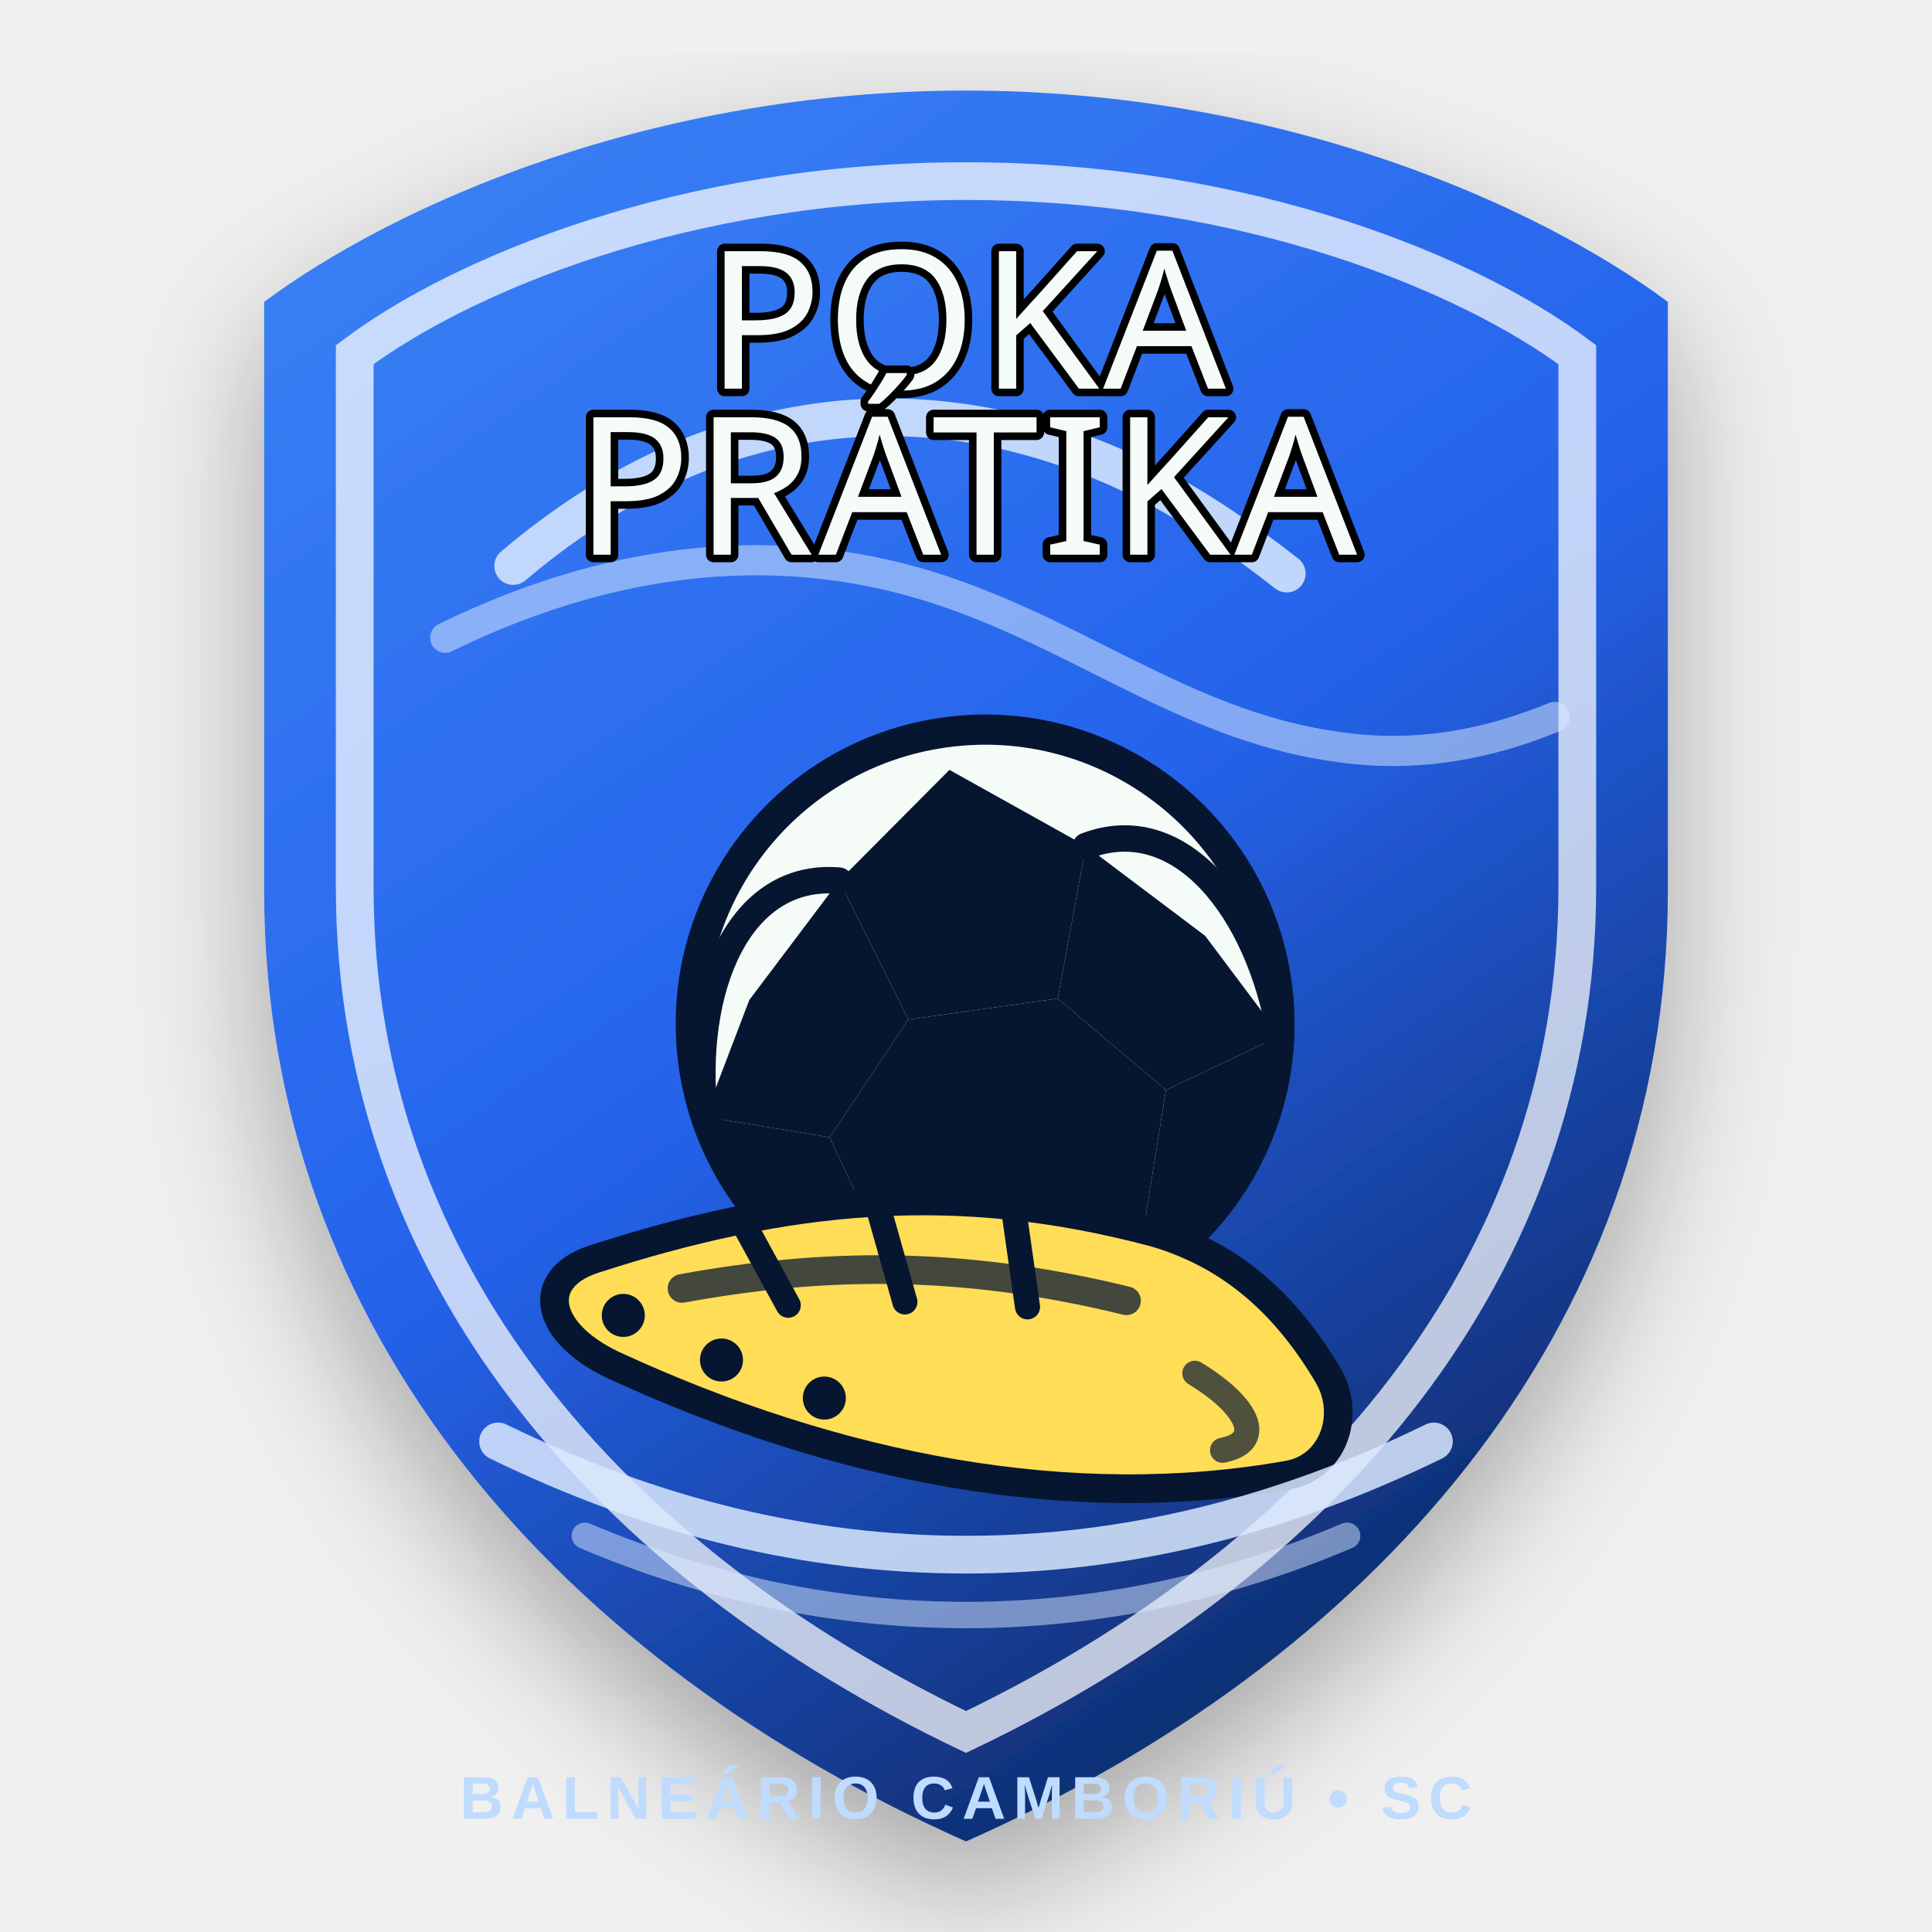
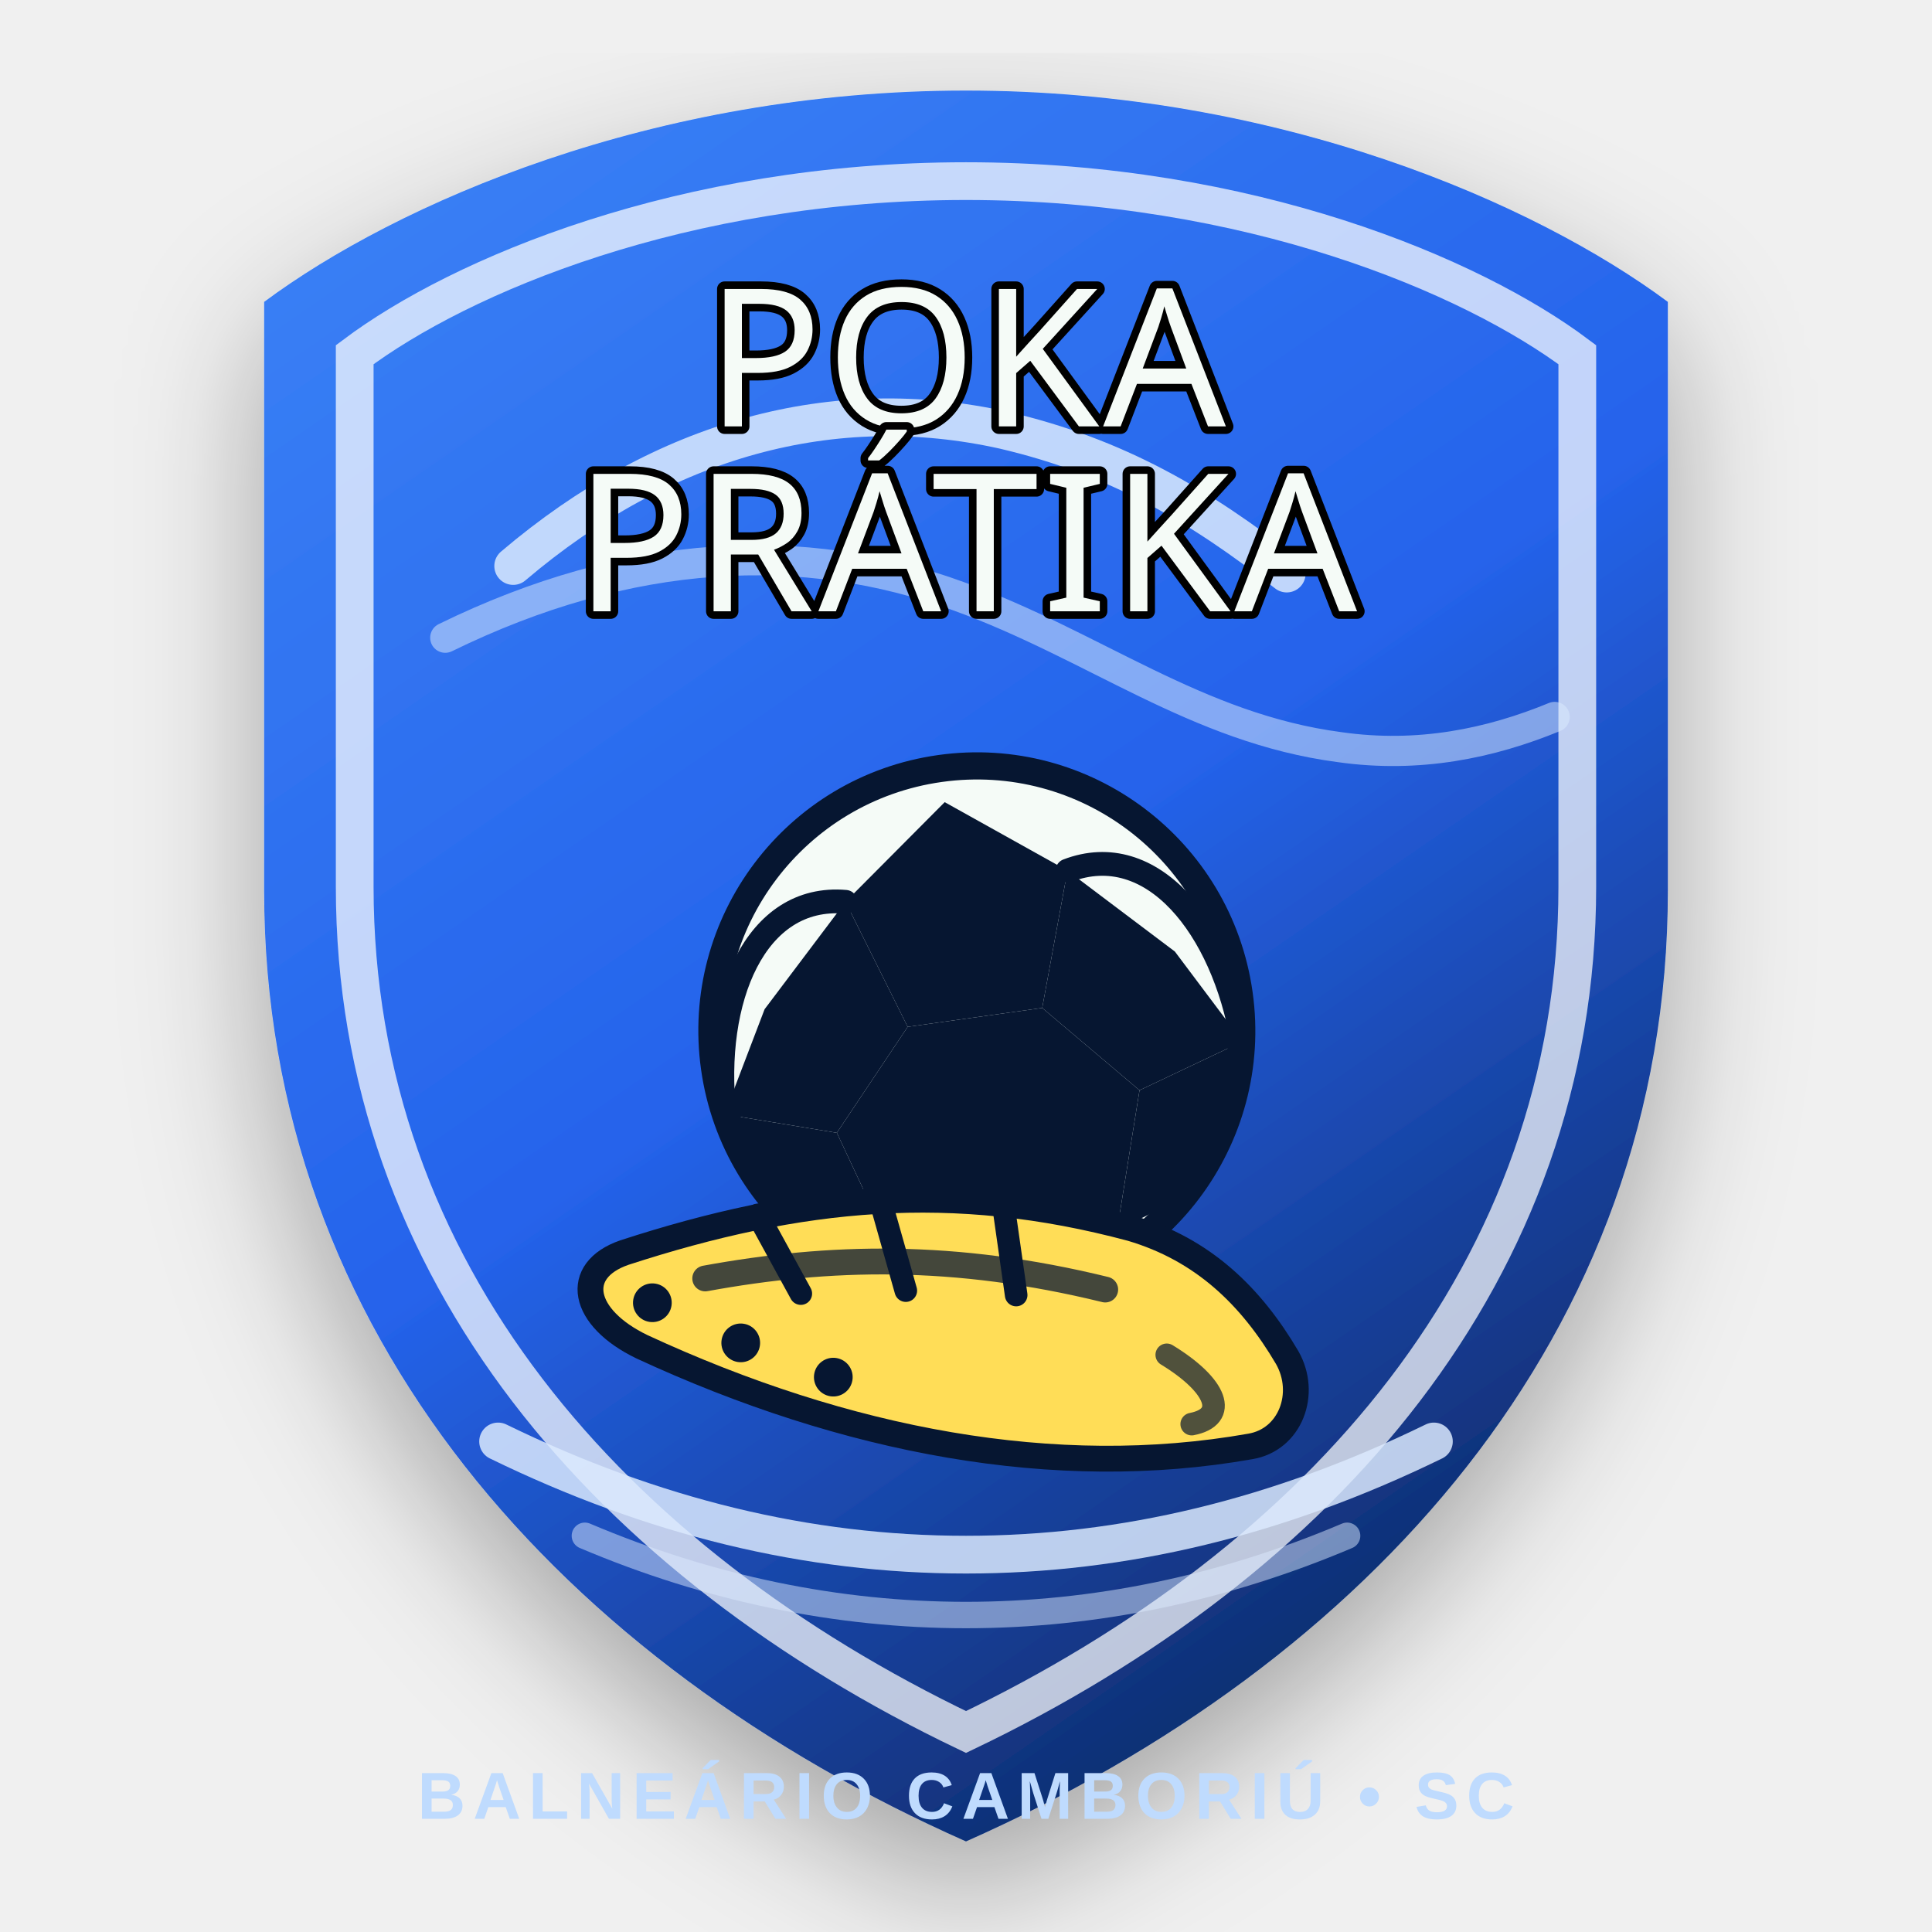
<svg xmlns="http://www.w3.org/2000/svg" width="512" height="512" viewBox="0 0 512 512" fill="none" role="img" aria-labelledby="title desc">
  <defs>
    <linearGradient id="shield" x1="96" y1="24" x2="416" y2="488" gradientUnits="userSpaceOnUse">
      <stop stop-color="#3B82F6" />
      <stop offset="0.48" stop-color="#2563EB" />
      <stop offset="1" stop-color="#071B46" />
    </linearGradient>
    <filter id="softShadow" x="-20%" y="-20%" width="140%" height="140%" color-interpolation-filters="sRGB">
      <feDropShadow dx="0" dy="14" stdDeviation="18" flood-color="#000" flood-opacity="0.32" />
    </filter>
  </defs>
  <path d="M256 24C339 24 407 54 442 80V236C442 354 362 441 256 488C150 441 70 354 70 236V80C105 54 173 24 256 24Z" fill="url(#shield)" filter="url(#softShadow)" />
  <path d="M256 48C331 48 390 73 418 94V235C418 337 350 414 256 459C162 414 94 337 94 235V94C122 73 181 48 256 48Z" stroke="white" stroke-opacity="0.72" stroke-width="10" />
  <path d="M136 150C176 116 221 104 266 114C296 121 318 134 341 152" stroke="#DBEAFE" stroke-width="10" stroke-linecap="round" opacity="0.85" />
  <path d="M118 169C167 145 213 143 254 158C290 171 317 193 355 198C376 201 395 197 412 190" stroke="#DBEAFE" stroke-width="8" stroke-linecap="round" opacity="0.52" />
-   <g transform="translate(82 130) rotate(-8 174 134)">
+   <g transform="translate(99.4 143.4) rotate(-8 174 134) scale(0.9)">
    <circle cx="178" cy="142" r="78" fill="#F5FBF7" stroke="#061631" stroke-width="8" />
    <path d="M178 74L211 99L198 138H158L145 99L178 74Z" fill="#061631" />
    <path d="M117 127L145 99L158 138L133 166L101 156L117 127Z" fill="#061631" />
    <path d="M239 127L211 99L198 138L223 166L255 156L239 127Z" fill="#061631" />
    <path d="M133 166L158 138H198L223 166L211 205H145L133 166Z" fill="#061631" />
    <path d="M145 205L133 166L101 156C107 184 123 202 145 205Z" fill="#061631" />
    <path d="M211 205L223 166L255 156C249 184 233 202 211 205Z" fill="#061631" />
    <path d="M101 156C102 122 119 93 145 99" stroke="#061631" stroke-width="7" stroke-linecap="round" />
    <path d="M255 156C254 122 237 93 211 99" stroke="#061631" stroke-width="7" stroke-linecap="round" />
  </g>
-   <g transform="translate(118 280) rotate(9 132 55) scale(0.95)">
+   <g transform="translate(129.4 285.5) rotate(9 132 55) scale(0.855)">
    <path d="M42 72C93 46 139 34 196 40C219 43 236 55 250 72C258 82 255 97 243 101C185 121 119 119 52 100C32 94 27 80 42 72Z" fill="#FFDD57" stroke="#061631" stroke-width="8" />
    <path d="M68 76C105 63 143 56 191 60" stroke="#061631" stroke-width="8" stroke-linecap="round" opacity="0.75" />
    <path d="M81 54L98 76M118 44L130 70M156 40L164 66" stroke="#061631" stroke-width="7" stroke-linecap="round" />
    <path d="M213 77C230 84 235 93 224 97" stroke="#061631" stroke-width="7" stroke-linecap="round" opacity="0.7" />
    <circle cx="53" cy="86" r="6" fill="#061631" />
    <circle cx="82" cy="94" r="6" fill="#061631" />
    <circle cx="112" cy="100" r="6" fill="#061631" />
  </g>
  <path d="M132 382C173 402 214 412 256 412C298 412 339 402 380 382" stroke="#DBEAFE" stroke-width="10" stroke-linecap="round" opacity="0.84" />
  <path d="M155 407C188 421 222 428 256 428C290 428 324 421 357 407" stroke="#DBEAFE" stroke-width="7" stroke-linecap="round" opacity="0.5" />
-   <text x="256" y="103" text-anchor="middle" font-family="Arial Black, Impact, sans-serif" font-size="51" fill="#F5FBF7" stroke="#000000" stroke-width="4" stroke-linejoin="round" paint-order="stroke fill" letter-spacing="1">POKA</text>
-   <text x="256" y="147" text-anchor="middle" font-family="Arial Black, Impact, sans-serif" font-size="51" fill="#F5FBF7" stroke="#000000" stroke-width="4" stroke-linejoin="round" paint-order="stroke fill" letter-spacing="1">PRÁTIKA</text>
-   <text x="256" y="482" text-anchor="middle" font-family="Arial, sans-serif" font-size="16" font-weight="700" fill="#BFDBFE" letter-spacing="2">BALNEÁRIO CAMBORIÚ • SC</text>
+   <text x="256" y="113" text-anchor="middle" font-family="Arial Black, Impact, sans-serif" font-size="51" fill="#F5FBF7" stroke="#000000" stroke-width="4" stroke-linejoin="round" paint-order="stroke fill" letter-spacing="1">POKA</text>
+   <text x="256" y="162" text-anchor="middle" font-family="Arial Black, Impact, sans-serif" font-size="51" fill="#F5FBF7" stroke="#000000" stroke-width="4" stroke-linejoin="round" paint-order="stroke fill" letter-spacing="1">PRÁTIKA</text>
+   <text x="256" y="482" text-anchor="middle" font-family="Arial, sans-serif" font-size="17.6" font-weight="700" fill="#BFDBFE" letter-spacing="2">BALNEÁRIO CAMBORIÚ • SC</text>
</svg>
